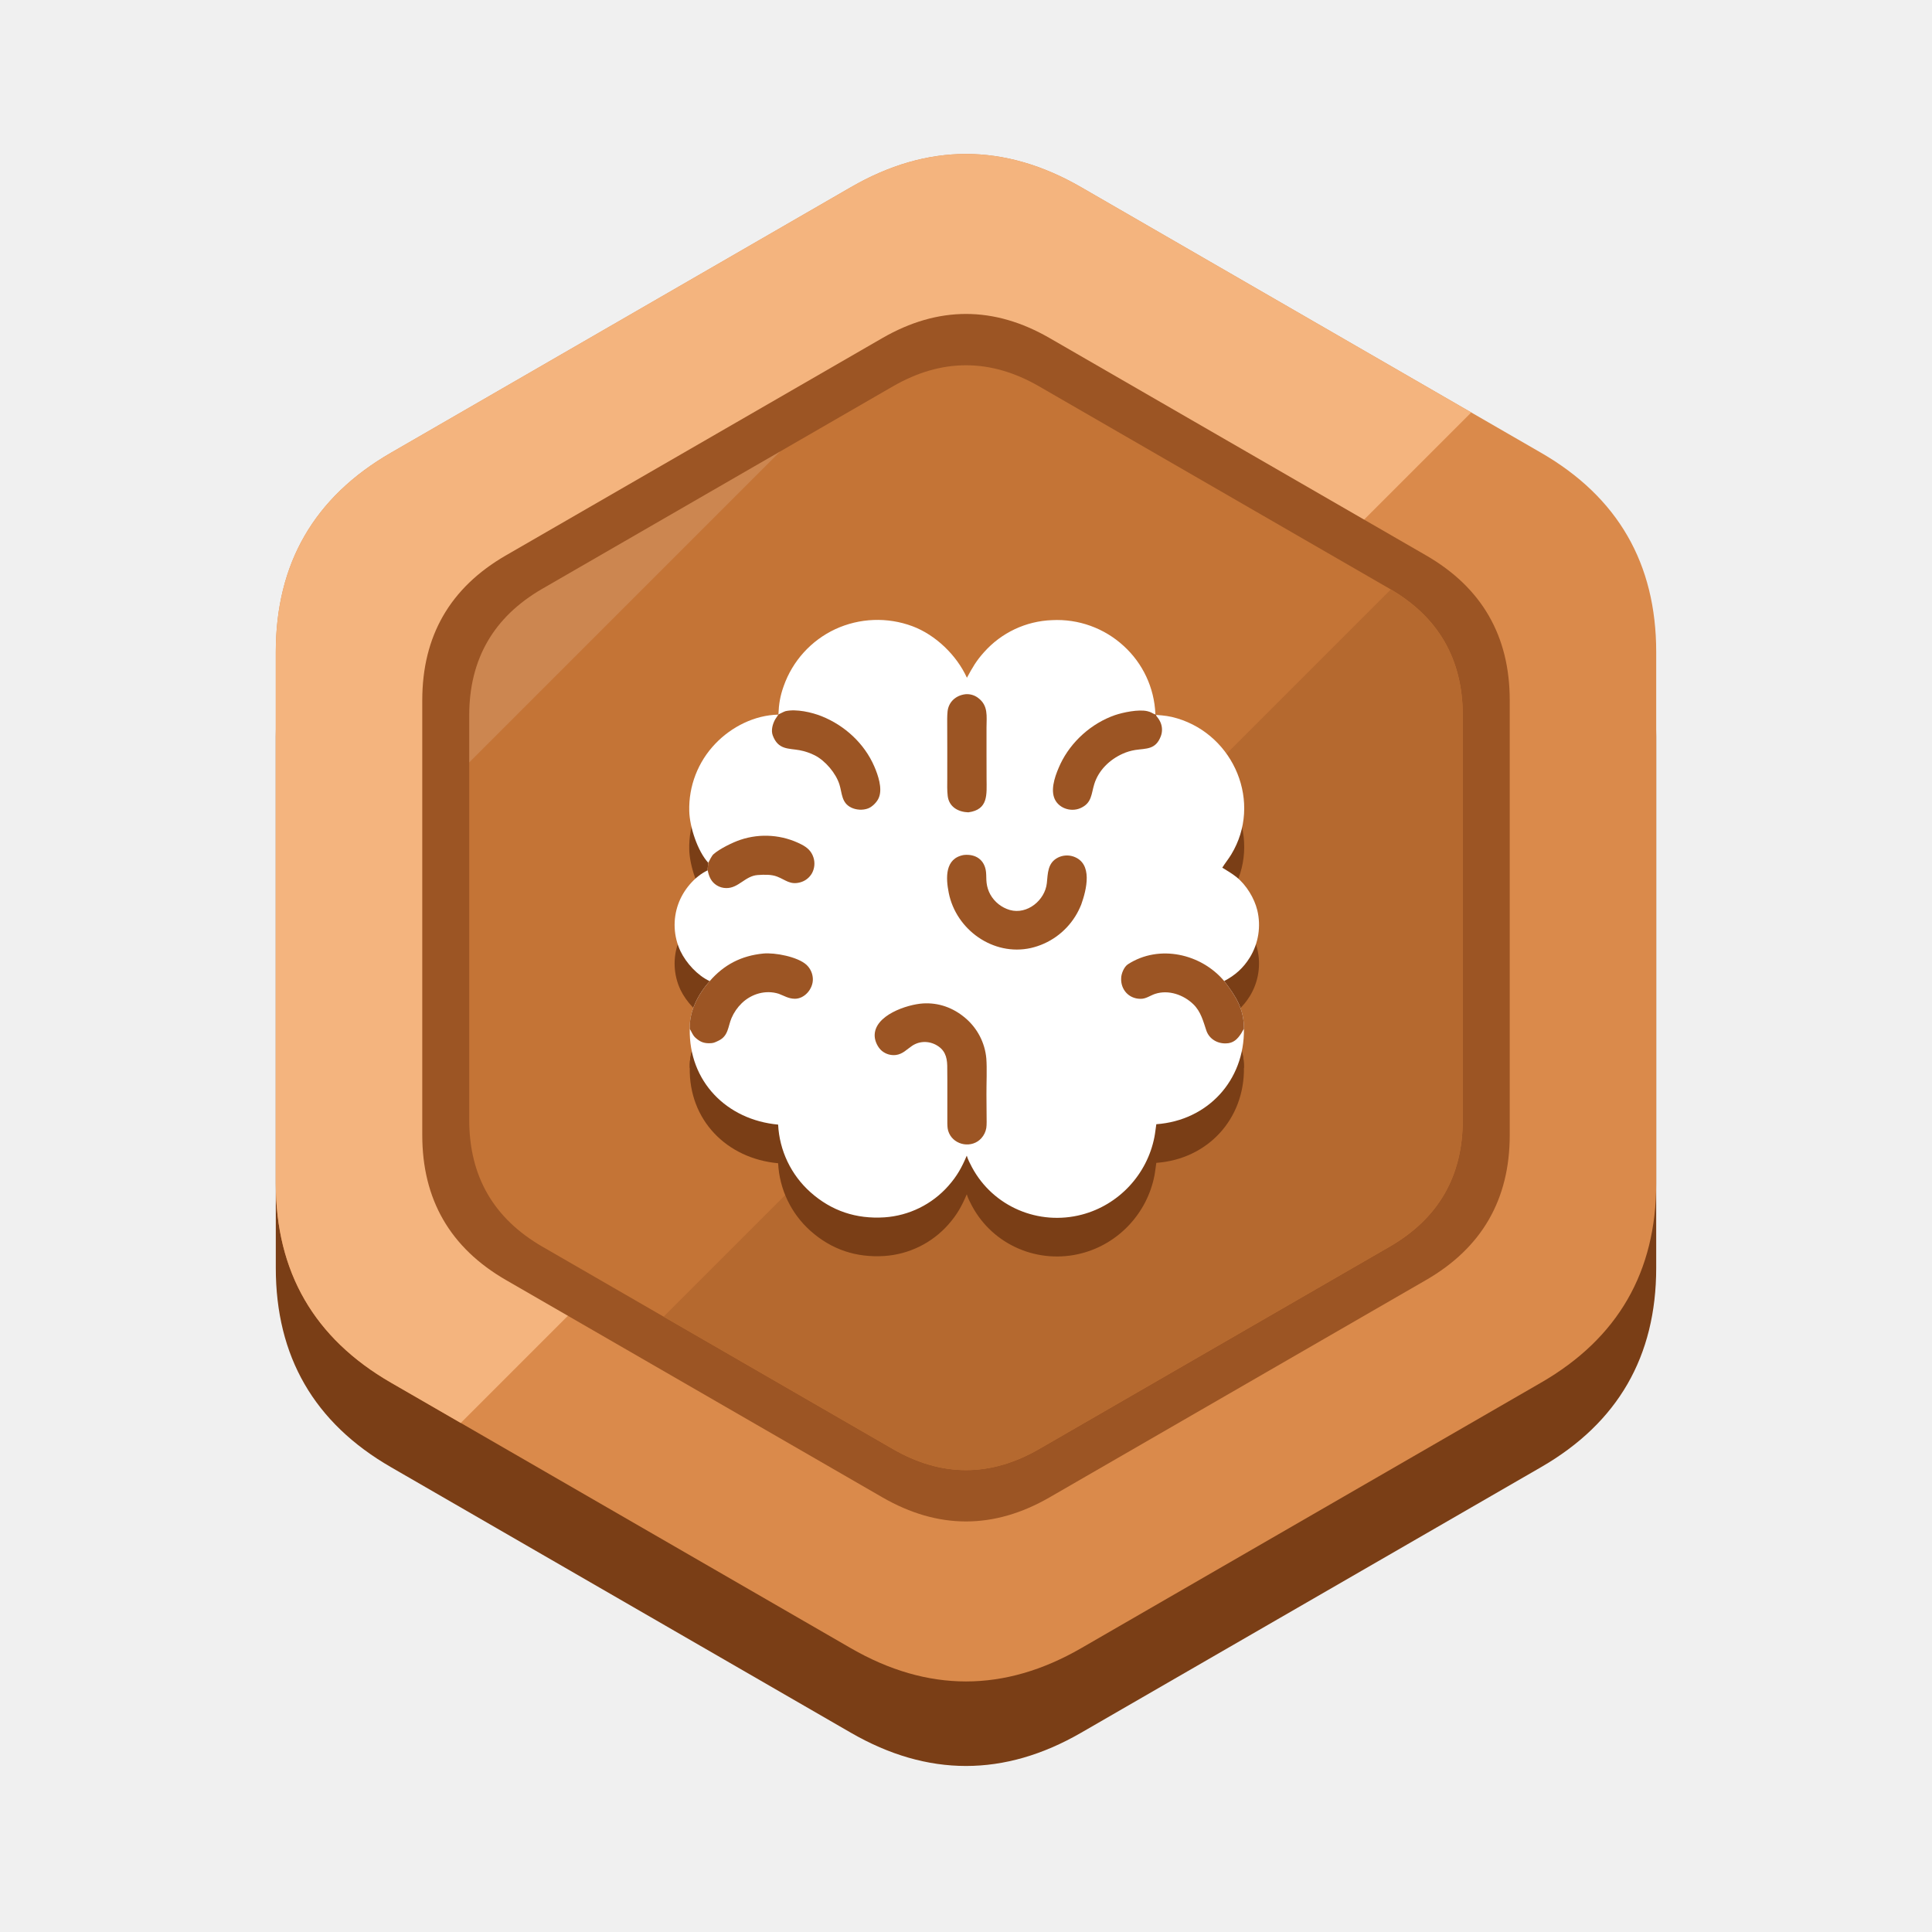
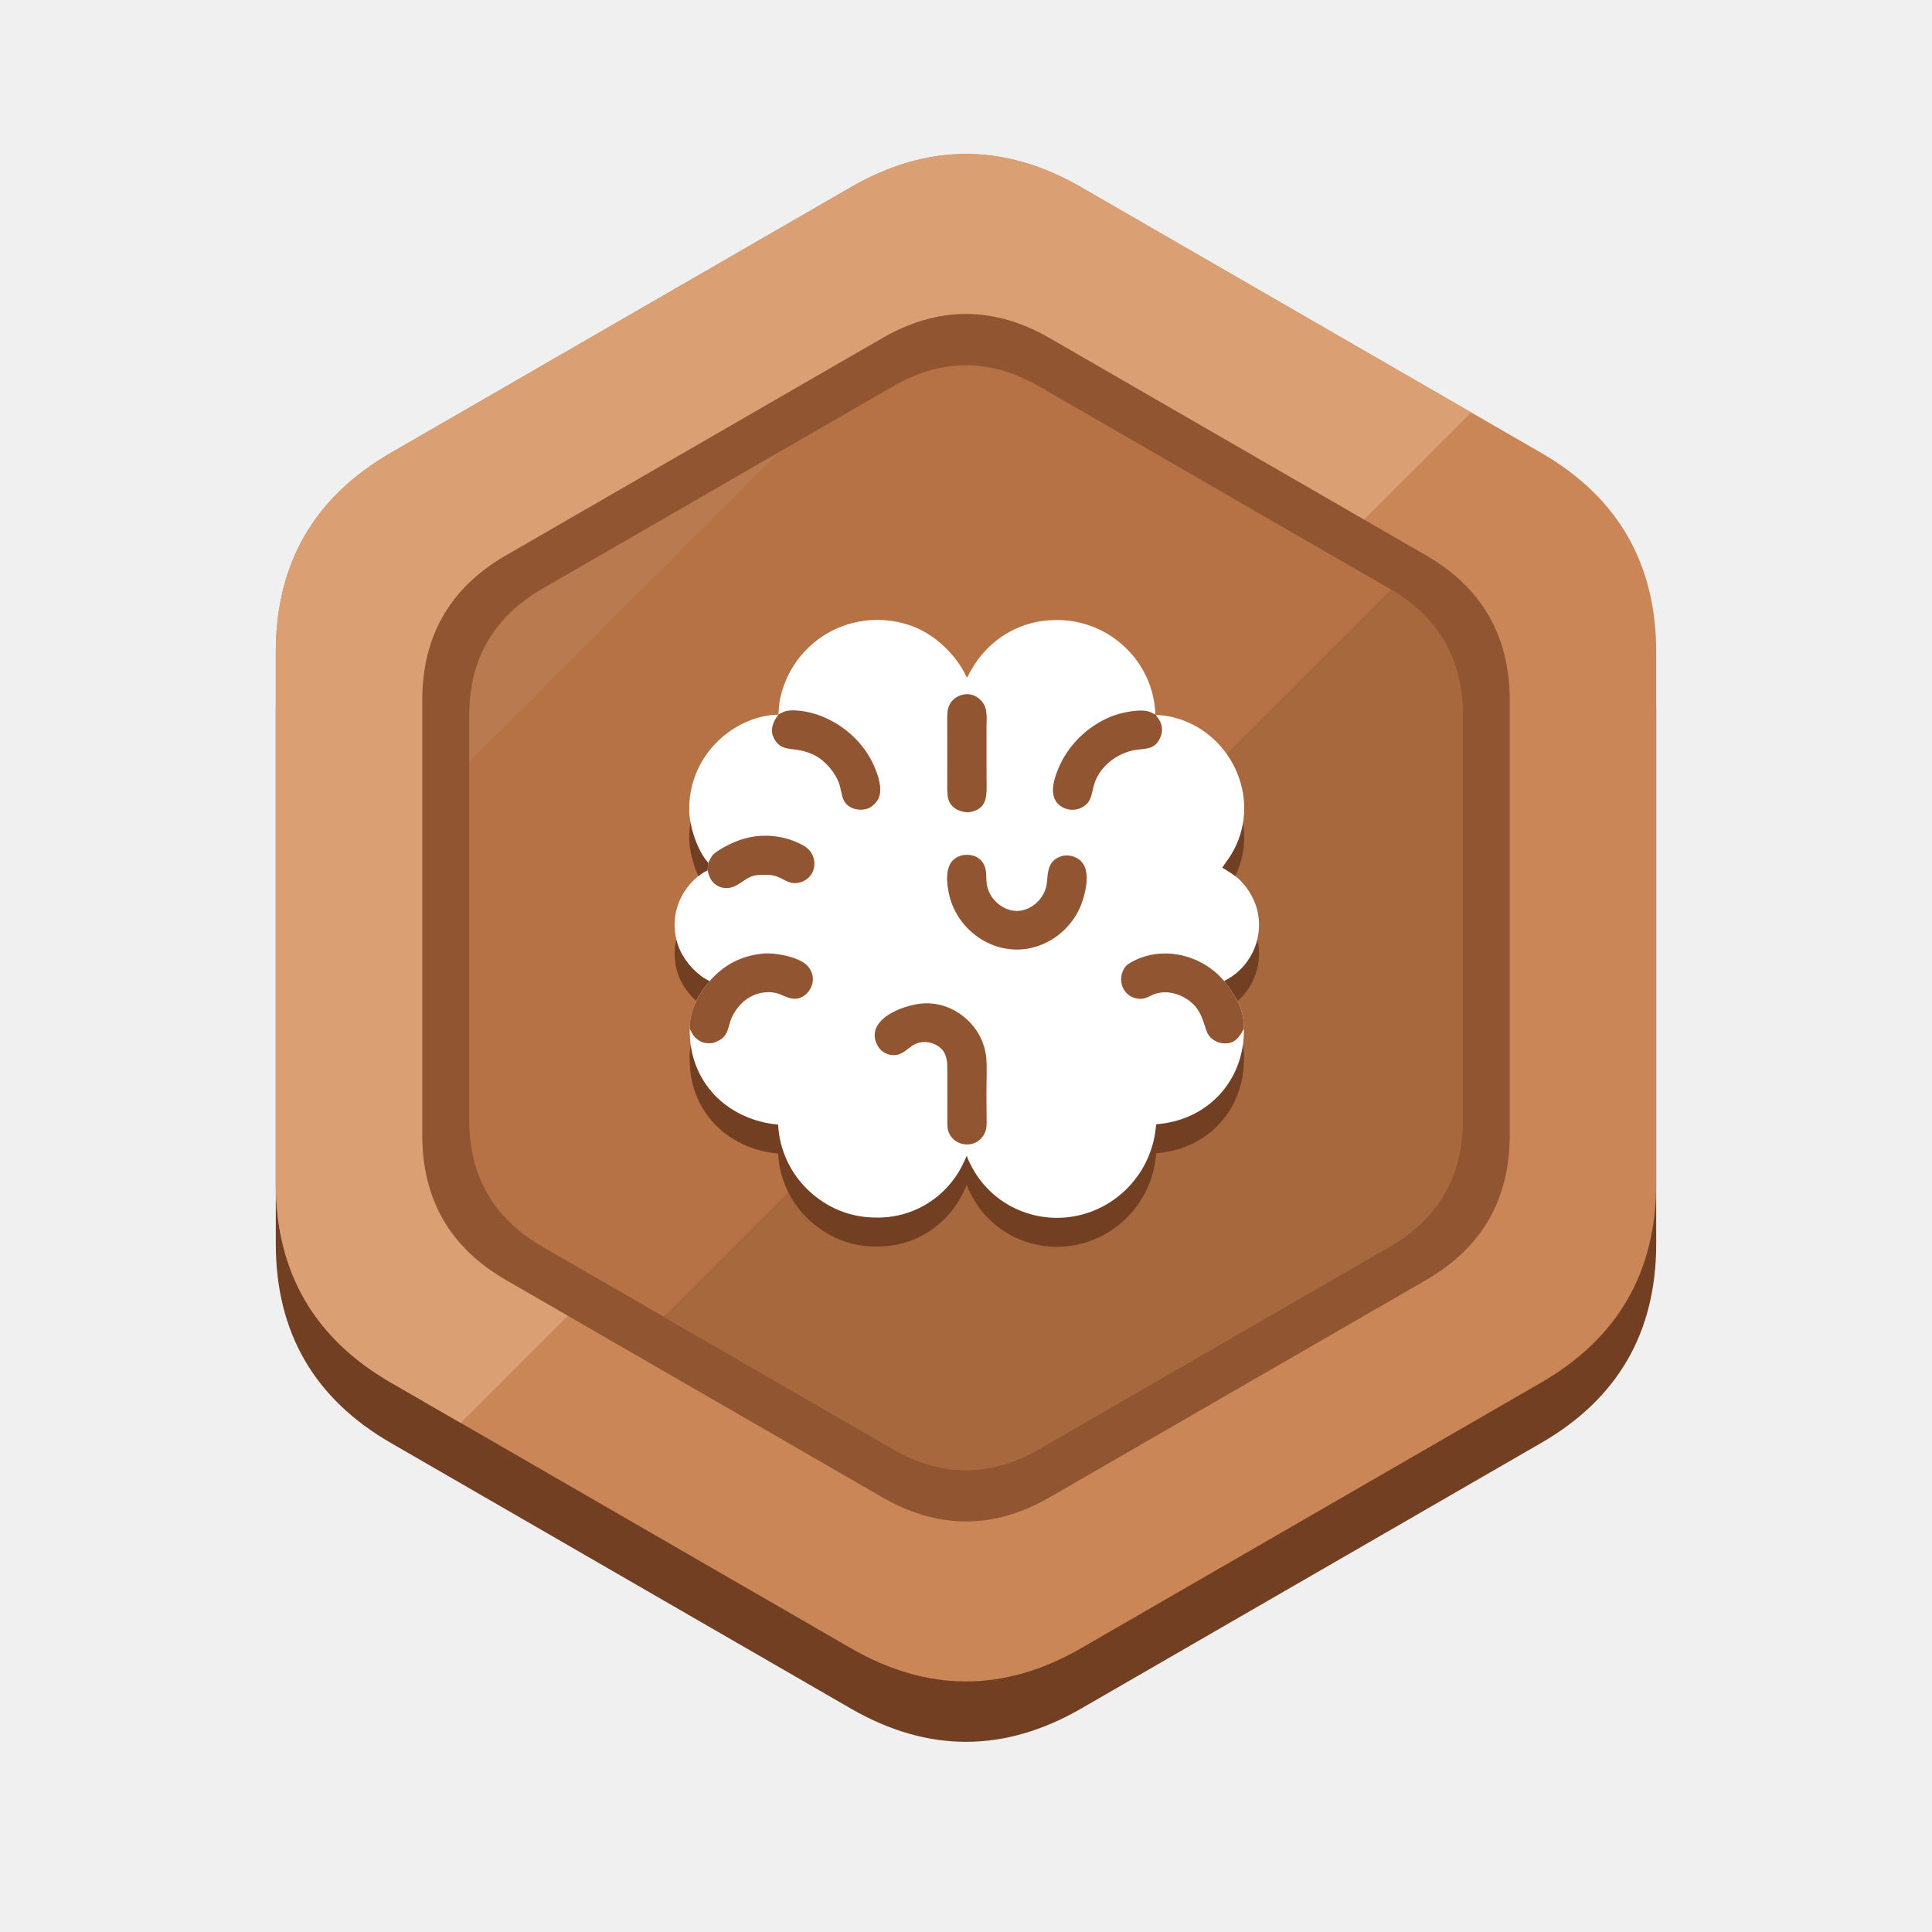
<svg xmlns="http://www.w3.org/2000/svg" viewBox="0 0 160 160" width="160" height="160">
  <defs>
    <clipPath id="A-memoire-bronze-o">
      <path d="M70.47 15.50Q80.00 10.00 89.53 15.50L127.63 37.50Q137.16 43.00 137.16 54.00L137.16 98.00Q137.16 109.00 127.63 114.50L89.53 136.50Q80.00 142.00 70.47 136.50L32.37 114.50Q22.84 109.00 22.84 98.00L22.84 54.00Q22.84 43.00 32.37 37.50Z" />
    </clipPath>
    <clipPath id="A-memoire-bronze-f">
      <path d="M73.94 32.00Q80.00 28.50 86.06 32.00L115.07 48.75Q121.14 52.25 121.14 59.25L121.14 92.75Q121.14 99.75 115.07 103.25L86.06 120.00Q80.00 123.50 73.94 120.00L44.93 103.25Q38.86 99.75 38.86 92.75L38.86 59.25Q38.86 52.25 44.93 48.75Z" />
    </clipPath>
  </defs>
-   <g fill="#7A3E16" transform="translate(0 7)">
+   <g fill="#723F22" transform="translate(0 5)">
    <path d="M70.47 15.50Q80.00 10.00 89.53 15.50L127.63 37.50Q137.16 43.00 137.16 54.00L137.16 98.00Q137.16 109.00 127.63 114.50L89.53 136.50Q80.00 142.00 70.47 136.50L32.37 114.50Q22.84 109.00 22.84 98.00L22.84 54.00Q22.84 43.00 32.37 37.50Z" />
  </g>
-   <g fill="#DA8A4B">
+   <g fill="#CA8656">
    <path d="M70.47 15.50Q80.00 10.00 89.53 15.50L127.63 37.50Q137.16 43.00 137.16 54.00L137.16 98.00Q137.16 109.00 127.63 114.50L89.53 136.50Q80.00 142.00 70.47 136.50L32.37 114.50Q22.84 109.00 22.84 98.00L22.84 54.00Q22.84 43.00 32.37 37.50Z" />
  </g>
-   <g fill="#F4B47E" clip-path="url(#A-memoire-bronze-o)">
+   <g fill="#DA9F72" clip-path="url(#A-memoire-bronze-o)">
    <polygon points="480,-324 -320,476 -320,-324" />
  </g>
-   <g fill="#9C5524">
+   <g fill="#915531">
    <path d="M73.07 28.00Q80.00 24.00 86.93 28.00L118.11 46.00Q125.03 50.00 125.03 58.00L125.03 94.00Q125.03 102.00 118.11 106.00L86.93 124.00Q80.00 128.00 73.07 124.00L41.89 106.00Q34.97 102.00 34.97 94.00L34.97 58.00Q34.97 50.00 41.89 46.00Z" />
  </g>
-   <g fill="#C47436">
+   <g fill="#B67244">
    <path d="M73.94 32.00Q80.00 28.50 86.06 32.00L115.07 48.75Q121.14 52.25 121.14 59.25L121.14 92.75Q121.14 99.75 115.07 103.25L86.06 120.00Q80.00 123.50 73.94 120.00L44.93 103.25Q38.86 99.75 38.86 92.75L38.86 59.25Q38.86 52.25 44.93 48.75Z" />
  </g>
-   <g fill="#B5692F" clip-path="url(#A-memoire-bronze-f)">
+   <g fill="#A8683D" clip-path="url(#A-memoire-bronze-f)">
    <polygon points="480,-316 -320,484 480,476" />
  </g>
-   <g fill="#FFFFFF" fill-opacity="0.13" clip-path="url(#A-memoire-bronze-f)">
+   <g fill="#FFFFFF" fill-opacity="0.06" clip-path="url(#A-memoire-bronze-f)">
    <polygon points="20,70 74,16 86,16 20,82" />
  </g>
-   <g fill="#7A3E16" transform="translate(47 46.2) scale(0.0645)">
+   <g fill="#723F22" transform="translate(47 45.4) scale(0.0645)">
    <path d="M270.782 250.643C271.329 237.248 272.958 227.054 277.541 214.276C288.915 181.977 312.811 155.615 343.841 141.133C375.02 126.747 410.65 125.391 442.833 137.367C472.658 148.535 499.703 174.684 512.797 203.567C519.916 190.476 524.641 181.958 534.85 170.649C557.108 145.619 588.631 130.777 622.104 129.568C655.989 127.812 689.155 139.767 714.128 162.737C738.713 185.137 753.339 216.424 754.759 249.653C755.322 251.151 754.838 250.775 755.913 251.264C766.261 252.063 772.894 252.714 782.93 255.731C856.064 277.72 892.415 364.128 852.208 430.425C848.666 436.265 844.208 441.69 840.691 447.378C846.928 451.21 853.513 455.097 859.189 459.688C871.599 469.728 881.869 486.6 885.632 502.046C890.61 522.711 887.182 544.507 876.102 562.647C867.689 576.282 857.161 585.605 843.121 592.967C858.095 612.551 868.696 628.754 868.482 654.473C869.4 720.682 821.881 772.073 755.989 776.79C755.116 782.206 754.629 787.706 753.585 793.087C744.24 841.261 707.814 880.449 660.298 892.879C604.818 907.393 546.446 882.709 519.302 832.058C517.048 827.851 513.866 821.694 512.622 817.137C506.141 832.411 500.24 843.163 489.11 855.82C468.111 879.664 438.538 894.241 406.838 896.376C370.68 898.657 339.089 888.252 311.974 864.149C287.045 841.928 272.071 810.635 270.406 777.282C204.35 771.241 155.597 721.763 156.945 654.465C156.131 631.529 167.735 609.87 182.535 593.084C166.887 585.763 152.465 570.062 145.01 554.591C136.106 535.649 135.066 513.952 142.119 494.246C148.426 476.456 162.762 458.939 179.958 450.803C179.915 446.981 180.397 444.851 180.726 441.136C166.99 426.197 156.79 395.059 156.304 374.758C155.445 342.633 167.472 311.5 189.705 288.296C210.516 266.468 240.195 251.53 270.567 250.901L270.782 250.643Z" />
    <path d="M182.535 593.084C200.908 571.963 223.041 560.419 251.406 557.64C266.267 556.184 295.573 561.795 306.805 572.111C311.863 576.842 314.816 583.401 315.003 590.324C315.339 602.927 304.368 615.937 291.624 615.701C283.708 615.554 278.374 612.02 271.245 609.317C254.338 603.977 236.305 609.332 223.801 621.308C218.153 626.782 213.647 633.322 210.544 640.549C205.842 651.725 206.64 663.526 193.731 669.611C188.909 671.884 187.405 672.875 181.554 672.831C174.142 672.776 169.592 670.538 164.22 665.708C160.233 662.123 158.854 656.837 156.945 654.465C156.131 631.529 167.735 609.87 182.535 593.084Z" />
    <path d="M868.482 654.473C867.286 655.697 866.139 658.44 865.113 660.012C860.215 667.512 854.996 672.907 845.344 673.011C834.315 673.385 823.822 667.267 820.193 656.417C816.185 644.435 813.149 632.173 803.624 622.869C791.07 610.605 771.753 603.833 754.552 609.405C748.17 611.472 742.508 616.098 735.416 615.773C720.654 615.656 710.12 603.852 710.856 589.256C710.933 583.548 714.536 574.659 719.56 571.411C759.731 545.448 813.596 557.891 843.121 592.967C858.095 612.551 868.696 628.754 868.482 654.473Z" />
    <path d="M755.913 251.264C755.868 251.575 755.823 251.887 755.779 252.199C757.972 254.815 759.754 257.36 761.149 260.385C763.826 266.223 764.013 272.899 761.668 278.877C755.042 296.016 743.122 294.155 729.022 296.268C723.426 297.158 717.972 298.785 712.804 301.108C696.023 308.681 681.938 322.213 676.374 339.942C672.327 352.836 673.433 364.408 658.557 370.949C645.717 376.594 629.098 370.624 624.615 356.961C620.279 343.749 627.325 326.12 632.859 314.19C646.526 285.444 672.809 261.981 702.882 251.536C713.299 247.977 733.168 243.876 744.287 246.417C748.871 247.464 750.378 248.784 754.234 250.669L754.759 249.653C755.322 251.151 754.838 250.775 755.913 251.264Z" />
    <path d="M270.782 250.643C272.968 249.687 278.285 246.776 280.04 246.393C293.818 243.389 313.593 247.864 326.234 252.918C355.976 264.81 381.175 287.967 393.92 317.486C398.657 328.458 404.587 345.529 399.801 357.324C397.717 362.81 391.5 369.239 385.83 371.355C379.112 373.862 370.757 373.38 364.302 370.259C351.669 364.151 352.631 351.819 349.138 340.631C344.634 326.207 331.095 310.204 317.655 303.26C311.465 300.121 304.86 297.877 298.039 296.596C283.773 293.985 270.501 296.325 263.497 277.582C261.034 270.99 263.404 262.605 266.765 256.764C267.764 255.028 269.939 252.286 270.567 250.901L270.782 250.643Z" />
    <path d="M180.726 441.136C182.032 438.541 185.239 432.073 187.32 430.204C195.206 423.125 212.421 414.746 222.067 411.578C247.855 402.964 276.025 405.103 300.216 417.513C307.629 421.301 313.132 426.015 315.766 434.312C317.875 440.908 317.255 448.073 314.045 454.209C310.766 460.227 305.135 464.612 298.498 466.317C285.688 469.676 280.067 463.087 269.075 458.833C261.444 455.88 252.29 456.33 244.3 456.845C227.949 457.899 219.616 474.024 203.475 473.587C199.287 473.512 195.197 472.309 191.636 470.105C184.495 465.666 181.755 459.112 180.07 451.336L179.958 450.803C179.915 446.981 180.397 444.851 180.726 441.136Z" />
    <path d="M508.794 431.103C523.886 429.516 535.659 437.134 537.343 453.052C537.834 457.695 537.502 462.453 538.1 467.08C538.714 472.226 540.31 477.206 542.802 481.75C548.224 491.46 557.255 498.641 567.937 501.735C590.275 508.024 613.048 489.198 615.422 467.273C616.768 454.839 616.229 441.37 629.586 434.495C635.661 431.437 642.694 430.886 649.171 432.96C675.145 441.519 666.333 475.819 659.544 494.848C657.315 500.271 654.995 505.022 651.859 510.005C638.994 530.582 618.459 545.185 594.799 550.582C546.549 561.233 498.884 527.116 489.458 479.668C485.708 460.792 484.234 435.467 508.794 431.103Z" />
    <path d="M456.472 621.709C476.677 620.496 495.18 627.266 510.526 640.237C526.161 653.353 535.947 672.141 537.734 692.47C538.714 704.981 537.818 725.03 537.884 738.257L538.072 765.733C538.099 769.943 538.362 777.704 537.696 781.621C536.868 786.502 534.672 791.047 531.362 794.729C519.545 807.941 497.075 804.274 489.883 788.294C487.866 783.811 487.798 780.37 487.655 775.625L487.676 720.813C487.646 715.856 487.509 710.691 487.565 705.726C487.697 694.26 486.448 683.973 476.291 676.877C466.217 669.839 452.976 669.137 442.546 676.052C435.573 680.675 430.456 686.776 421.589 687.91C415.135 688.675 408.649 686.771 403.632 682.639C398.429 678.332 394.642 670.375 394.374 663.734C393.285 636.812 436.443 622.909 456.472 621.709Z" />
    <path d="M510.957 224.688C516.739 224.196 522.499 225.861 527.126 229.363C540.455 239.26 538.014 252.859 537.966 267.535L537.967 300.117L538.039 333.26C538.1 353.196 540.664 372.864 514.62 376.349C501.692 375.917 489.874 369.447 488.151 355.41C487.238 347.971 487.574 340.353 487.575 332.855L487.594 296.044L487.51 265.714C487.489 259.385 487.324 253.378 487.928 247.059C489.126 234.527 498.669 226.101 510.957 224.688Z" />
  </g>
  <g transform="translate(47 43) scale(0.0645)">
    <g fill="#FFFFFF">
      <path d="M270.782 250.643C271.329 237.248 272.958 227.054 277.541 214.276C288.915 181.977 312.811 155.615 343.841 141.133C375.02 126.747 410.65 125.391 442.833 137.367C472.658 148.535 499.703 174.684 512.797 203.567C519.916 190.476 524.641 181.958 534.85 170.649C557.108 145.619 588.631 130.777 622.104 129.568C655.989 127.812 689.155 139.767 714.128 162.737C738.713 185.137 753.339 216.424 754.759 249.653C755.322 251.151 754.838 250.775 755.913 251.264C766.261 252.063 772.894 252.714 782.93 255.731C856.064 277.72 892.415 364.128 852.208 430.425C848.666 436.265 844.208 441.69 840.691 447.378C846.928 451.21 853.513 455.097 859.189 459.688C871.599 469.728 881.869 486.6 885.632 502.046C890.61 522.711 887.182 544.507 876.102 562.647C867.689 576.282 857.161 585.605 843.121 592.967C858.095 612.551 868.696 628.754 868.482 654.473C869.4 720.682 821.881 772.073 755.989 776.79C755.116 782.206 754.629 787.706 753.585 793.087C744.24 841.261 707.814 880.449 660.298 892.879C604.818 907.393 546.446 882.709 519.302 832.058C517.048 827.851 513.866 821.694 512.622 817.137C506.141 832.411 500.24 843.163 489.11 855.82C468.111 879.664 438.538 894.241 406.838 896.376C370.68 898.657 339.089 888.252 311.974 864.149C287.045 841.928 272.071 810.635 270.406 777.282C204.35 771.241 155.597 721.763 156.945 654.465C156.131 631.529 167.735 609.87 182.535 593.084C166.887 585.763 152.465 570.062 145.01 554.591C136.106 535.649 135.066 513.952 142.119 494.246C148.426 476.456 162.762 458.939 179.958 450.803C179.915 446.981 180.397 444.851 180.726 441.136C166.99 426.197 156.79 395.059 156.304 374.758C155.445 342.633 167.472 311.5 189.705 288.296C210.516 266.468 240.195 251.53 270.567 250.901L270.782 250.643Z" />
    </g>
-     <path fill="#9C5524" d="M182.535 593.084C200.908 571.963 223.041 560.419 251.406 557.64C266.267 556.184 295.573 561.795 306.805 572.111C311.863 576.842 314.816 583.401 315.003 590.324C315.339 602.927 304.368 615.937 291.624 615.701C283.708 615.554 278.374 612.02 271.245 609.317C254.338 603.977 236.305 609.332 223.801 621.308C218.153 626.782 213.647 633.322 210.544 640.549C205.842 651.725 206.64 663.526 193.731 669.611C188.909 671.884 187.405 672.875 181.554 672.831C174.142 672.776 169.592 670.538 164.22 665.708C160.233 662.123 158.854 656.837 156.945 654.465C156.131 631.529 167.735 609.87 182.535 593.084Z" />
-     <path fill="#9C5524" d="M868.482 654.473C867.286 655.697 866.139 658.44 865.113 660.012C860.215 667.512 854.996 672.907 845.344 673.011C834.315 673.385 823.822 667.267 820.193 656.417C816.185 644.435 813.149 632.173 803.624 622.869C791.07 610.605 771.753 603.833 754.552 609.405C748.17 611.472 742.508 616.098 735.416 615.773C720.654 615.656 710.12 603.852 710.856 589.256C710.933 583.548 714.536 574.659 719.56 571.411C759.731 545.448 813.596 557.891 843.121 592.967C858.095 612.551 868.696 628.754 868.482 654.473Z" />
-     <path fill="#9C5524" d="M755.913 251.264C755.868 251.575 755.823 251.887 755.779 252.199C757.972 254.815 759.754 257.36 761.149 260.385C763.826 266.223 764.013 272.899 761.668 278.877C755.042 296.016 743.122 294.155 729.022 296.268C723.426 297.158 717.972 298.785 712.804 301.108C696.023 308.681 681.938 322.213 676.374 339.942C672.327 352.836 673.433 364.408 658.557 370.949C645.717 376.594 629.098 370.624 624.615 356.961C620.279 343.749 627.325 326.12 632.859 314.19C646.526 285.444 672.809 261.981 702.882 251.536C713.299 247.977 733.168 243.876 744.287 246.417C748.871 247.464 750.378 248.784 754.234 250.669L754.759 249.653C755.322 251.151 754.838 250.775 755.913 251.264Z" />
-     <path fill="#9C5524" d="M270.782 250.643C272.968 249.687 278.285 246.776 280.04 246.393C293.818 243.389 313.593 247.864 326.234 252.918C355.976 264.81 381.175 287.967 393.92 317.486C398.657 328.458 404.587 345.529 399.801 357.324C397.717 362.81 391.5 369.239 385.83 371.355C379.112 373.862 370.757 373.38 364.302 370.259C351.669 364.151 352.631 351.819 349.138 340.631C344.634 326.207 331.095 310.204 317.655 303.26C311.465 300.121 304.86 297.877 298.039 296.596C283.773 293.985 270.501 296.325 263.497 277.582C261.034 270.99 263.404 262.605 266.765 256.764C267.764 255.028 269.939 252.286 270.567 250.901L270.782 250.643Z" />
-     <path fill="#9C5524" d="M180.726 441.136C182.032 438.541 185.239 432.073 187.32 430.204C195.206 423.125 212.421 414.746 222.067 411.578C247.855 402.964 276.025 405.103 300.216 417.513C307.629 421.301 313.132 426.015 315.766 434.312C317.875 440.908 317.255 448.073 314.045 454.209C310.766 460.227 305.135 464.612 298.498 466.317C285.688 469.676 280.067 463.087 269.075 458.833C261.444 455.88 252.29 456.33 244.3 456.845C227.949 457.899 219.616 474.024 203.475 473.587C199.287 473.512 195.197 472.309 191.636 470.105C184.495 465.666 181.755 459.112 180.07 451.336L179.958 450.803C179.915 446.981 180.397 444.851 180.726 441.136Z" />
-     <path fill="#9C5524" d="M508.794 431.103C523.886 429.516 535.659 437.134 537.343 453.052C537.834 457.695 537.502 462.453 538.1 467.08C538.714 472.226 540.31 477.206 542.802 481.75C548.224 491.46 557.255 498.641 567.937 501.735C590.275 508.024 613.048 489.198 615.422 467.273C616.768 454.839 616.229 441.37 629.586 434.495C635.661 431.437 642.694 430.886 649.171 432.96C675.145 441.519 666.333 475.819 659.544 494.848C657.315 500.271 654.995 505.022 651.859 510.005C638.994 530.582 618.459 545.185 594.799 550.582C546.549 561.233 498.884 527.116 489.458 479.668C485.708 460.792 484.234 435.467 508.794 431.103Z" />
-     <path fill="#9C5524" d="M456.472 621.709C476.677 620.496 495.18 627.266 510.526 640.237C526.161 653.353 535.947 672.141 537.734 692.47C538.714 704.981 537.818 725.03 537.884 738.257L538.072 765.733C538.099 769.943 538.362 777.704 537.696 781.621C536.868 786.502 534.672 791.047 531.362 794.729C519.545 807.941 497.075 804.274 489.883 788.294C487.866 783.811 487.798 780.37 487.655 775.625L487.676 720.813C487.646 715.856 487.509 710.691 487.565 705.726C487.697 694.26 486.448 683.973 476.291 676.877C466.217 669.839 452.976 669.137 442.546 676.052C435.573 680.675 430.456 686.776 421.589 687.91C415.135 688.675 408.649 686.771 403.632 682.639C398.429 678.332 394.642 670.375 394.374 663.734C393.285 636.812 436.443 622.909 456.472 621.709Z" />
-     <path fill="#9C5524" d="M510.957 224.688C516.739 224.196 522.499 225.861 527.126 229.363C540.455 239.26 538.014 252.859 537.966 267.535L537.967 300.117L538.039 333.26C538.1 353.196 540.664 372.864 514.62 376.349C501.692 375.917 489.874 369.447 488.151 355.41C487.238 347.971 487.574 340.353 487.575 332.855L487.594 296.044L487.51 265.714C487.489 259.385 487.324 253.378 487.928 247.059C489.126 234.527 498.669 226.101 510.957 224.688Z" />
+     <path fill="#915531" d="M182.535 593.084C200.908 571.963 223.041 560.419 251.406 557.64C266.267 556.184 295.573 561.795 306.805 572.111C311.863 576.842 314.816 583.401 315.003 590.324C315.339 602.927 304.368 615.937 291.624 615.701C283.708 615.554 278.374 612.02 271.245 609.317C254.338 603.977 236.305 609.332 223.801 621.308C218.153 626.782 213.647 633.322 210.544 640.549C205.842 651.725 206.64 663.526 193.731 669.611C188.909 671.884 187.405 672.875 181.554 672.831C174.142 672.776 169.592 670.538 164.22 665.708C160.233 662.123 158.854 656.837 156.945 654.465C156.131 631.529 167.735 609.87 182.535 593.084Z" />
+     <path fill="#915531" d="M868.482 654.473C867.286 655.697 866.139 658.44 865.113 660.012C860.215 667.512 854.996 672.907 845.344 673.011C834.315 673.385 823.822 667.267 820.193 656.417C816.185 644.435 813.149 632.173 803.624 622.869C791.07 610.605 771.753 603.833 754.552 609.405C748.17 611.472 742.508 616.098 735.416 615.773C720.654 615.656 710.12 603.852 710.856 589.256C710.933 583.548 714.536 574.659 719.56 571.411C759.731 545.448 813.596 557.891 843.121 592.967C858.095 612.551 868.696 628.754 868.482 654.473Z" />
+     <path fill="#915531" d="M755.913 251.264C755.868 251.575 755.823 251.887 755.779 252.199C757.972 254.815 759.754 257.36 761.149 260.385C763.826 266.223 764.013 272.899 761.668 278.877C755.042 296.016 743.122 294.155 729.022 296.268C723.426 297.158 717.972 298.785 712.804 301.108C696.023 308.681 681.938 322.213 676.374 339.942C672.327 352.836 673.433 364.408 658.557 370.949C645.717 376.594 629.098 370.624 624.615 356.961C620.279 343.749 627.325 326.12 632.859 314.19C646.526 285.444 672.809 261.981 702.882 251.536C713.299 247.977 733.168 243.876 744.287 246.417C748.871 247.464 750.378 248.784 754.234 250.669L754.759 249.653C755.322 251.151 754.838 250.775 755.913 251.264Z" />
+     <path fill="#915531" d="M270.782 250.643C272.968 249.687 278.285 246.776 280.04 246.393C293.818 243.389 313.593 247.864 326.234 252.918C355.976 264.81 381.175 287.967 393.92 317.486C398.657 328.458 404.587 345.529 399.801 357.324C397.717 362.81 391.5 369.239 385.83 371.355C379.112 373.862 370.757 373.38 364.302 370.259C351.669 364.151 352.631 351.819 349.138 340.631C344.634 326.207 331.095 310.204 317.655 303.26C311.465 300.121 304.86 297.877 298.039 296.596C283.773 293.985 270.501 296.325 263.497 277.582C261.034 270.99 263.404 262.605 266.765 256.764C267.764 255.028 269.939 252.286 270.567 250.901L270.782 250.643Z" />
+     <path fill="#915531" d="M180.726 441.136C182.032 438.541 185.239 432.073 187.32 430.204C195.206 423.125 212.421 414.746 222.067 411.578C247.855 402.964 276.025 405.103 300.216 417.513C307.629 421.301 313.132 426.015 315.766 434.312C317.875 440.908 317.255 448.073 314.045 454.209C310.766 460.227 305.135 464.612 298.498 466.317C285.688 469.676 280.067 463.087 269.075 458.833C261.444 455.88 252.29 456.33 244.3 456.845C227.949 457.899 219.616 474.024 203.475 473.587C199.287 473.512 195.197 472.309 191.636 470.105C184.495 465.666 181.755 459.112 180.07 451.336L179.958 450.803C179.915 446.981 180.397 444.851 180.726 441.136Z" />
+     <path fill="#915531" d="M508.794 431.103C523.886 429.516 535.659 437.134 537.343 453.052C537.834 457.695 537.502 462.453 538.1 467.08C538.714 472.226 540.31 477.206 542.802 481.75C548.224 491.46 557.255 498.641 567.937 501.735C590.275 508.024 613.048 489.198 615.422 467.273C616.768 454.839 616.229 441.37 629.586 434.495C635.661 431.437 642.694 430.886 649.171 432.96C675.145 441.519 666.333 475.819 659.544 494.848C657.315 500.271 654.995 505.022 651.859 510.005C638.994 530.582 618.459 545.185 594.799 550.582C546.549 561.233 498.884 527.116 489.458 479.668C485.708 460.792 484.234 435.467 508.794 431.103Z" />
+     <path fill="#915531" d="M456.472 621.709C476.677 620.496 495.18 627.266 510.526 640.237C526.161 653.353 535.947 672.141 537.734 692.47C538.714 704.981 537.818 725.03 537.884 738.257L538.072 765.733C538.099 769.943 538.362 777.704 537.696 781.621C536.868 786.502 534.672 791.047 531.362 794.729C519.545 807.941 497.075 804.274 489.883 788.294C487.866 783.811 487.798 780.37 487.655 775.625L487.676 720.813C487.646 715.856 487.509 710.691 487.565 705.726C487.697 694.26 486.448 683.973 476.291 676.877C466.217 669.839 452.976 669.137 442.546 676.052C435.573 680.675 430.456 686.776 421.589 687.91C415.135 688.675 408.649 686.771 403.632 682.639C398.429 678.332 394.642 670.375 394.374 663.734C393.285 636.812 436.443 622.909 456.472 621.709Z" />
+     <path fill="#915531" d="M510.957 224.688C516.739 224.196 522.499 225.861 527.126 229.363C540.455 239.26 538.014 252.859 537.966 267.535L537.967 300.117L538.039 333.26C538.1 353.196 540.664 372.864 514.62 376.349C501.692 375.917 489.874 369.447 488.151 355.41C487.238 347.971 487.574 340.353 487.575 332.855L487.594 296.044L487.51 265.714C487.489 259.385 487.324 253.378 487.928 247.059C489.126 234.527 498.669 226.101 510.957 224.688Z" />
  </g>
</svg>
